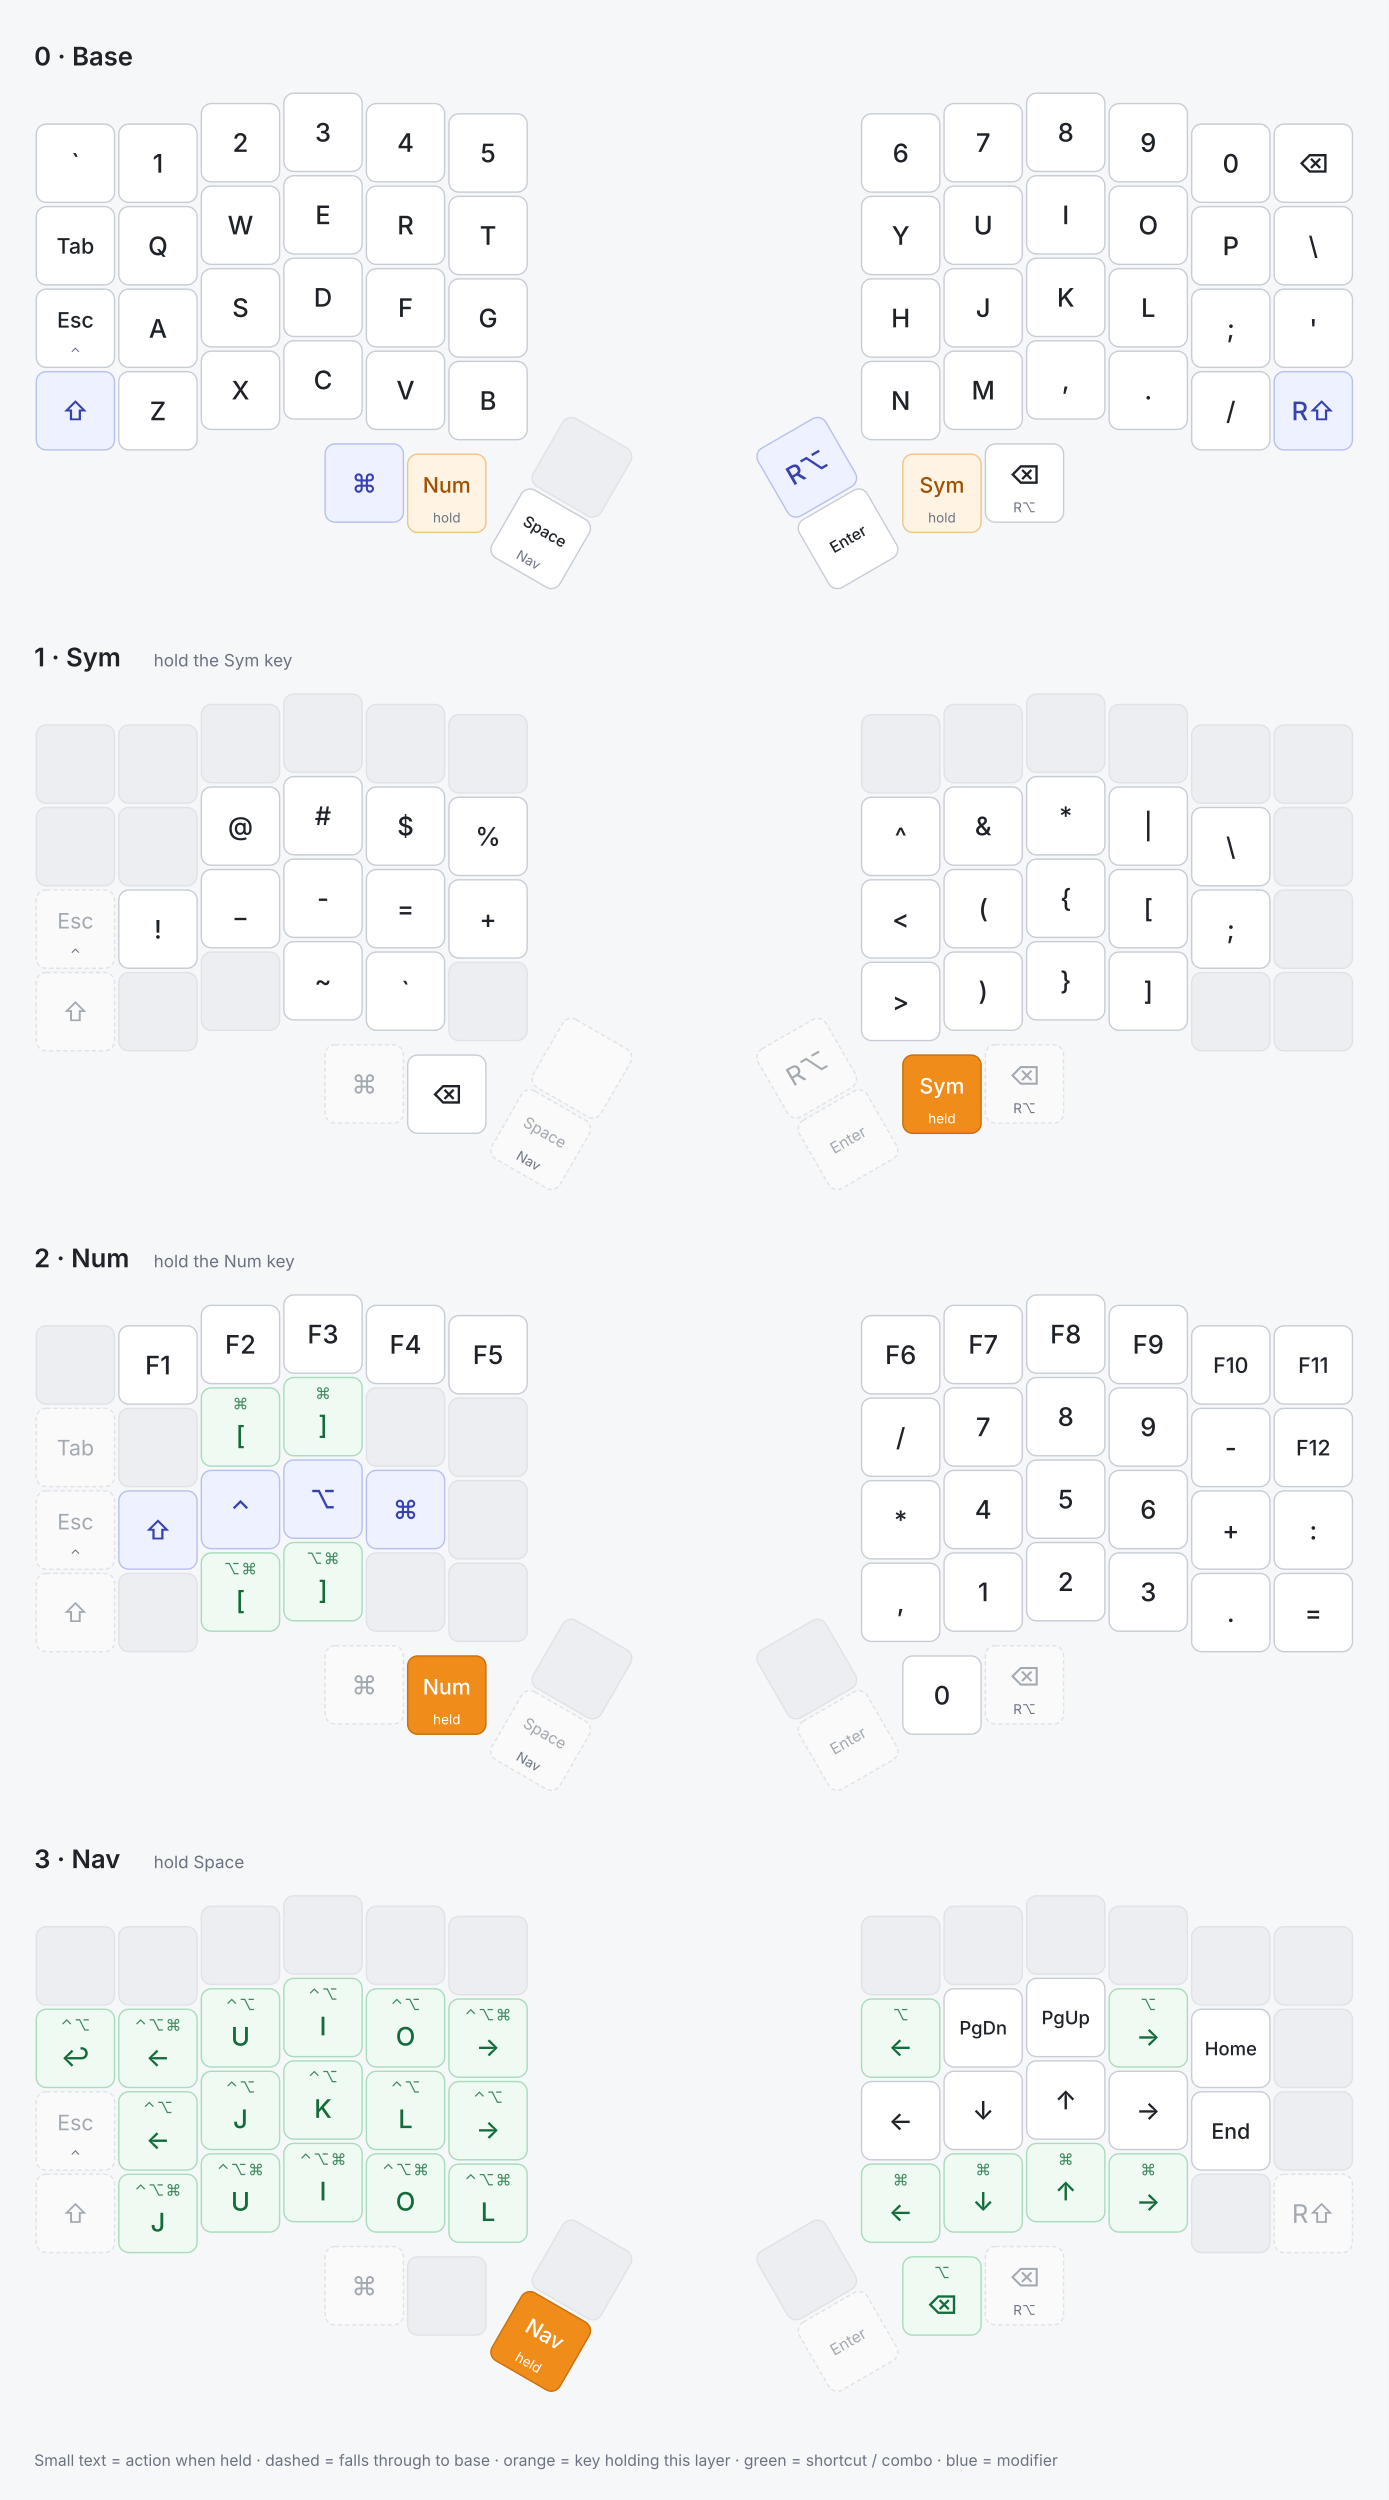
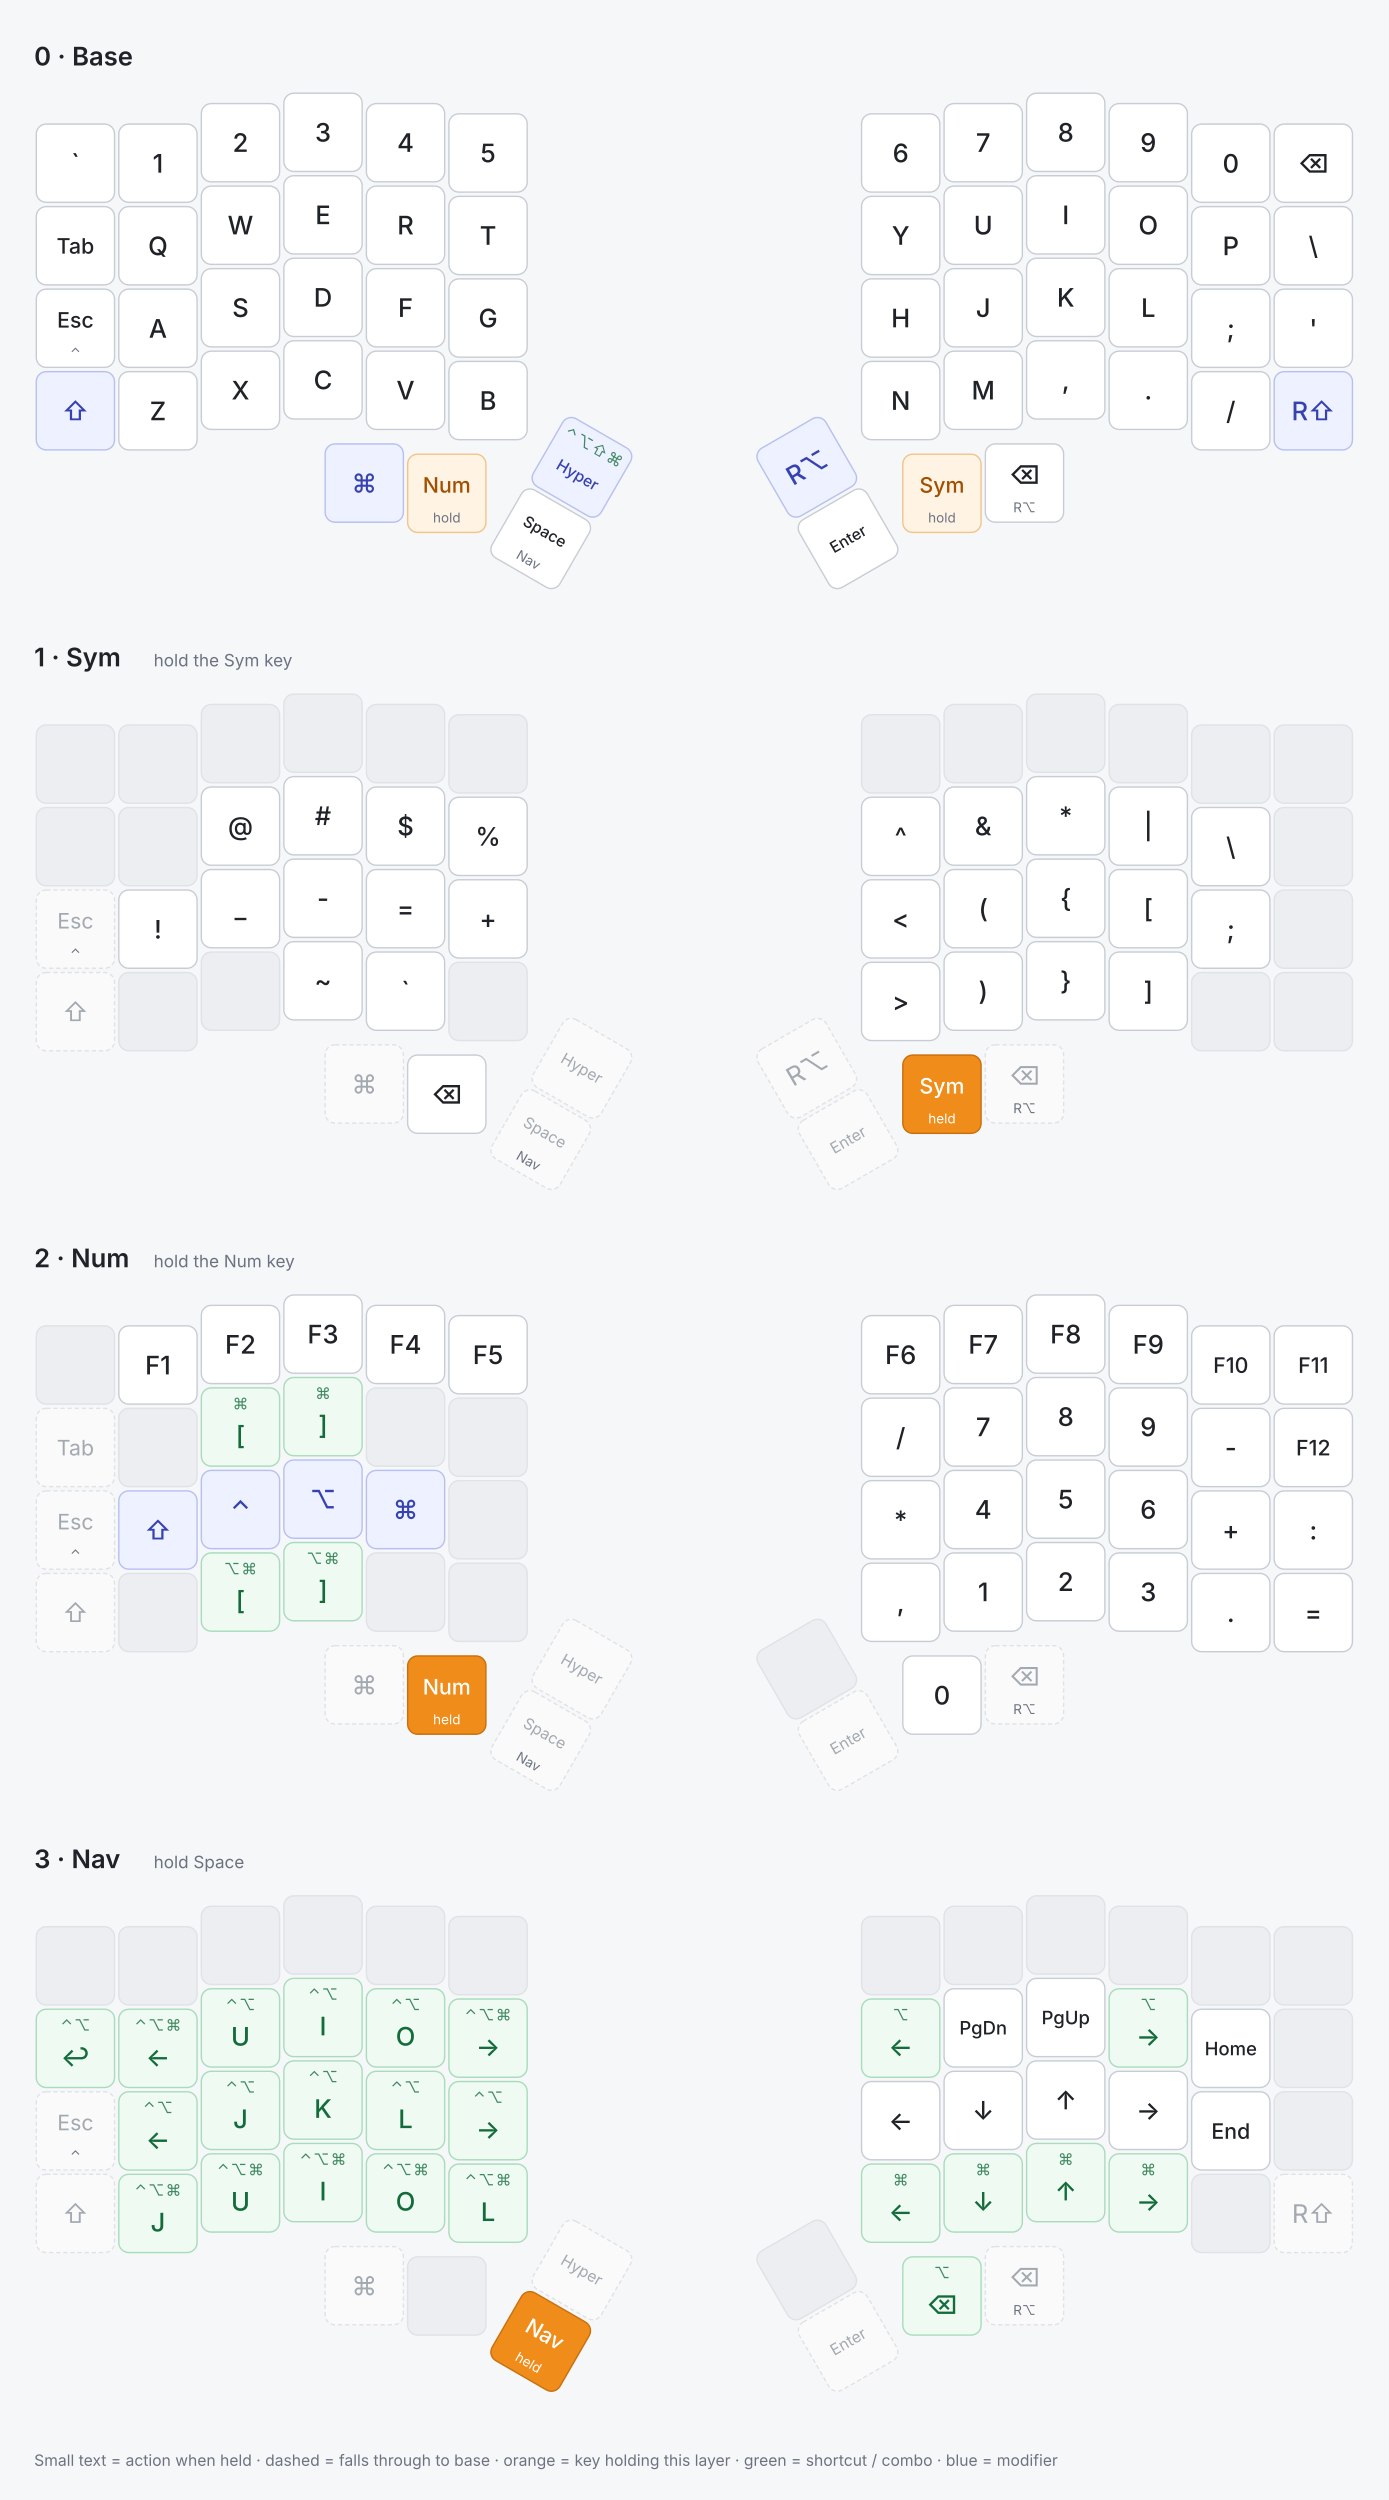
<svg xmlns="http://www.w3.org/2000/svg" width="976" height="1757" viewBox="0 0 976 1757">
  <style>
  svg { font-family: -apple-system, BlinkMacSystemFont, "SF Pro Text", "Segoe UI", sans-serif; }
  .bg { fill: #f6f7f9; }
  .title { fill: #1f2328; font-size: 18px; font-weight: 600; }
  .subtitle { fill: #6b7280; font-size: 12px; }
  .cap { fill: #ffffff; stroke: #c8cdd5; stroke-width: 1; }
  .tap { fill: #1f2328; text-anchor: middle; dominant-baseline: central; font-weight: 500; }
  .hold { fill: #6b7280; text-anchor: middle; font-size: 9.5px; }
  .mods { fill: #146c3b; text-anchor: middle; font-size: 11px; letter-spacing: 1px; opacity: 0.8; }
  .k-mod .cap { fill: #eef1ff; stroke: #b8c0f0; }
  .k-mod .tap { fill: #3742b0; }
  .k-layer .cap { fill: #fff3e3; stroke: #f1c48a; }
  .k-layer .tap { fill: #a14f00; }
  .k-combo .cap { fill: #effaf3; stroke: #a9dcbc; }
  .k-combo .tap { fill: #146c3b; }
  .k-none .cap { fill: #eceef1; stroke: #dfe2e6; }
  .k-trns .cap { fill: #fafafa; stroke: #dfe2e6; stroke-dasharray: 3 2; }
  .k-trns .tap { fill: #a3a9b1; font-weight: 400; }
  .k-held .cap { fill: #f08c1a; stroke: #c96f0c; }
  .k-held .tap, .k-held .hold { fill: #ffffff; }
  .legend { fill: #6b7280; font-size: 11px; }
  @media (prefers-color-scheme: dark) {
    .bg { fill: #16181d; }
    .title { fill: #e6e8eb; }
    .subtitle, .hold, .legend { fill: #8b929c; }
    .cap { fill: #23262d; stroke: #3a3f48; }
    .tap { fill: #e6e8eb; }
    .k-mod .cap { fill: #22284a; stroke: #3d4785; }
    .k-mod .tap { fill: #a9b3ff; }
    .k-layer .cap { fill: #3a2a14; stroke: #7a5320; }
    .k-layer .tap { fill: #ffbe73; }
    .k-combo .cap { fill: #15301f; stroke: #2e6b45; }
    .k-combo .tap, .mods { fill: #8ee0ad; }
    .k-none .cap { fill: #1c1e23; stroke: #2a2e35; }
    .k-trns .cap { fill: #1c1e23; stroke: #3a3f48; }
    .k-trns .tap { fill: #5d636c; }
    .k-held .cap { fill: #d9780f; stroke: #f08c1a; }
  }
</style>
  <rect class="bg" width="976" height="1757" />
  <text class="title" x="24" y="46.0">0 · Base</text>
  <g transform="translate(24.0 64.0)">
    <g class="k-key">
      <rect class="cap" x="1.5" y="23.2" width="55.0" height="55.0" rx="7" />
      <text class="tap" x="29.0" y="50.8" font-size="18">`</text>
    </g>
    <g class="k-key">
      <rect class="cap" x="59.5" y="23.2" width="55.0" height="55.0" rx="7" />
      <text class="tap" x="87.0" y="50.8" font-size="18">1</text>
    </g>
    <g class="k-key">
      <rect class="cap" x="117.5" y="8.8" width="55.0" height="55.0" rx="7" />
      <text class="tap" x="145.0" y="36.2" font-size="18">2</text>
    </g>
    <g class="k-key">
      <rect class="cap" x="175.5" y="1.5" width="55.0" height="55.0" rx="7" />
      <text class="tap" x="203.0" y="29.0" font-size="18">3</text>
    </g>
    <g class="k-key">
      <rect class="cap" x="233.5" y="8.8" width="55.0" height="55.0" rx="7" />
      <text class="tap" x="261.0" y="36.2" font-size="18">4</text>
    </g>
    <g class="k-key">
      <rect class="cap" x="291.5" y="16.0" width="55.0" height="55.0" rx="7" />
      <text class="tap" x="319.0" y="43.5" font-size="18">5</text>
    </g>
    <g class="k-key">
      <rect class="cap" x="1.5" y="81.2" width="55.0" height="55.0" rx="7" />
      <text class="tap" x="29.0" y="108.8" font-size="15">Tab</text>
    </g>
    <g class="k-key">
      <rect class="cap" x="59.5" y="81.2" width="55.0" height="55.0" rx="7" />
      <text class="tap" x="87.0" y="108.8" font-size="18">Q</text>
    </g>
    <g class="k-key">
      <rect class="cap" x="117.5" y="66.8" width="55.0" height="55.0" rx="7" />
      <text class="tap" x="145.0" y="94.2" font-size="18">W</text>
    </g>
    <g class="k-key">
      <rect class="cap" x="175.5" y="59.5" width="55.0" height="55.0" rx="7" />
      <text class="tap" x="203.0" y="87.0" font-size="18">E</text>
    </g>
    <g class="k-key">
      <rect class="cap" x="233.5" y="66.8" width="55.0" height="55.0" rx="7" />
      <text class="tap" x="261.0" y="94.2" font-size="18">R</text>
    </g>
    <g class="k-key">
      <rect class="cap" x="291.5" y="74.0" width="55.0" height="55.0" rx="7" />
      <text class="tap" x="319.0" y="101.5" font-size="18">T</text>
    </g>
    <g class="k-key">
      <rect class="cap" x="1.5" y="139.2" width="55.0" height="55.0" rx="7" />
      <text class="tap" x="29.0" y="160.8" font-size="15">Esc</text>
      <text class="hold" x="29.0" y="187.2">⌃</text>
    </g>
    <g class="k-key">
      <rect class="cap" x="59.5" y="139.2" width="55.0" height="55.0" rx="7" />
      <text class="tap" x="87.0" y="166.8" font-size="18">A</text>
    </g>
    <g class="k-key">
      <rect class="cap" x="117.5" y="124.8" width="55.0" height="55.0" rx="7" />
      <text class="tap" x="145.0" y="152.2" font-size="18">S</text>
    </g>
    <g class="k-key">
      <rect class="cap" x="175.5" y="117.5" width="55.0" height="55.0" rx="7" />
      <text class="tap" x="203.0" y="145.0" font-size="18">D</text>
    </g>
    <g class="k-key">
      <rect class="cap" x="233.5" y="124.8" width="55.0" height="55.0" rx="7" />
      <text class="tap" x="261.0" y="152.2" font-size="18">F</text>
    </g>
    <g class="k-key">
      <rect class="cap" x="291.5" y="132.0" width="55.0" height="55.0" rx="7" />
      <text class="tap" x="319.0" y="159.5" font-size="18">G</text>
    </g>
    <g class="k-mod">
      <rect class="cap" x="1.5" y="197.2" width="55.0" height="55.0" rx="7" />
      <text class="tap" x="29.0" y="224.8" font-size="18">⇧</text>
    </g>
    <g class="k-key">
      <rect class="cap" x="59.5" y="197.2" width="55.0" height="55.0" rx="7" />
      <text class="tap" x="87.0" y="224.8" font-size="18">Z</text>
    </g>
    <g class="k-key">
      <rect class="cap" x="117.5" y="182.8" width="55.0" height="55.0" rx="7" />
      <text class="tap" x="145.0" y="210.2" font-size="18">X</text>
    </g>
    <g class="k-key">
      <rect class="cap" x="175.5" y="175.5" width="55.0" height="55.0" rx="7" />
      <text class="tap" x="203.0" y="203.0" font-size="18">C</text>
    </g>
    <g class="k-key">
      <rect class="cap" x="233.5" y="182.8" width="55.0" height="55.0" rx="7" />
      <text class="tap" x="261.0" y="210.2" font-size="18">V</text>
    </g>
    <g class="k-key">
      <rect class="cap" x="291.5" y="190.0" width="55.0" height="55.0" rx="7" />
      <text class="tap" x="319.0" y="217.5" font-size="18">B</text>
    </g>
    <g class="k-mod">
      <rect class="cap" x="204.5" y="248.0" width="55.0" height="55.0" rx="7" />
      <text class="tap" x="232.0" y="275.5" font-size="18">⌘</text>
    </g>
    <g class="k-layer">
      <rect class="cap" x="262.5" y="255.2" width="55.0" height="55.0" rx="7" />
      <text class="tap" x="290.0" y="276.8" font-size="15">Num</text>
      <text class="hold" x="290.0" y="303.2">hold</text>
    </g>
    <g class="k-key" transform="rotate(30 464 0.0)">
      <rect class="cap" x="500.3" y="299.0" width="55.0" height="55.0" rx="7" />
      <text class="tap" x="527.8" y="320.5" font-size="11">Space</text>
      <text class="hold" x="527.8" y="347.0">Nav</text>
    </g>
-     <g class="k-none" transform="rotate(30 464 0.0)">
+     <g class="k-mod" transform="rotate(30 464 0.0)">
      <rect class="cap" x="500.3" y="241.0" width="55.0" height="55.0" rx="7" />
+       <text class="mods" x="527.8" y="256.0">⌃⌥⇧⌘</text>
+       <text class="tap" x="527.8" y="274.5" font-size="11">Hyper</text>
    </g>
    <g class="k-key">
      <rect class="cap" x="871.5" y="23.2" width="55.0" height="55.0" rx="7" />
      <text class="tap" x="899.0" y="50.8" font-size="18">⌫</text>
    </g>
    <g class="k-key">
      <rect class="cap" x="813.5" y="23.2" width="55.0" height="55.0" rx="7" />
      <text class="tap" x="841.0" y="50.8" font-size="18">0</text>
    </g>
    <g class="k-key">
      <rect class="cap" x="755.5" y="8.8" width="55.0" height="55.0" rx="7" />
      <text class="tap" x="783.0" y="36.2" font-size="18">9</text>
    </g>
    <g class="k-key">
      <rect class="cap" x="697.5" y="1.5" width="55.0" height="55.0" rx="7" />
      <text class="tap" x="725.0" y="29.0" font-size="18">8</text>
    </g>
    <g class="k-key">
      <rect class="cap" x="639.5" y="8.8" width="55.0" height="55.0" rx="7" />
      <text class="tap" x="667.0" y="36.2" font-size="18">7</text>
    </g>
    <g class="k-key">
      <rect class="cap" x="581.5" y="16.0" width="55.0" height="55.0" rx="7" />
      <text class="tap" x="609.0" y="43.5" font-size="18">6</text>
    </g>
    <g class="k-key">
      <rect class="cap" x="871.5" y="81.2" width="55.0" height="55.0" rx="7" />
      <text class="tap" x="899.0" y="108.8" font-size="18">\</text>
    </g>
    <g class="k-key">
      <rect class="cap" x="813.5" y="81.2" width="55.0" height="55.0" rx="7" />
      <text class="tap" x="841.0" y="108.8" font-size="18">P</text>
    </g>
    <g class="k-key">
      <rect class="cap" x="755.5" y="66.8" width="55.0" height="55.0" rx="7" />
      <text class="tap" x="783.0" y="94.2" font-size="18">O</text>
    </g>
    <g class="k-key">
      <rect class="cap" x="697.5" y="59.5" width="55.0" height="55.0" rx="7" />
      <text class="tap" x="725.0" y="87.0" font-size="18">I</text>
    </g>
    <g class="k-key">
      <rect class="cap" x="639.5" y="66.8" width="55.0" height="55.0" rx="7" />
      <text class="tap" x="667.0" y="94.2" font-size="18">U</text>
    </g>
    <g class="k-key">
      <rect class="cap" x="581.5" y="74.0" width="55.0" height="55.0" rx="7" />
      <text class="tap" x="609.0" y="101.5" font-size="18">Y</text>
    </g>
    <g class="k-key">
      <rect class="cap" x="871.5" y="139.2" width="55.0" height="55.0" rx="7" />
      <text class="tap" x="899.0" y="166.8" font-size="18">'</text>
    </g>
    <g class="k-key">
      <rect class="cap" x="813.5" y="139.2" width="55.0" height="55.0" rx="7" />
      <text class="tap" x="841.0" y="166.8" font-size="18">;</text>
    </g>
    <g class="k-key">
      <rect class="cap" x="755.5" y="124.8" width="55.0" height="55.0" rx="7" />
      <text class="tap" x="783.0" y="152.2" font-size="18">L</text>
    </g>
    <g class="k-key">
      <rect class="cap" x="697.5" y="117.5" width="55.0" height="55.0" rx="7" />
      <text class="tap" x="725.0" y="145.0" font-size="18">K</text>
    </g>
    <g class="k-key">
      <rect class="cap" x="639.5" y="124.8" width="55.0" height="55.0" rx="7" />
      <text class="tap" x="667.0" y="152.2" font-size="18">J</text>
    </g>
    <g class="k-key">
      <rect class="cap" x="581.5" y="132.0" width="55.0" height="55.0" rx="7" />
      <text class="tap" x="609.0" y="159.5" font-size="18">H</text>
    </g>
    <g class="k-mod">
      <rect class="cap" x="871.5" y="197.2" width="55.0" height="55.0" rx="7" />
      <text class="tap" x="899.0" y="224.8" font-size="18">R⇧</text>
    </g>
    <g class="k-key">
      <rect class="cap" x="813.5" y="197.2" width="55.0" height="55.0" rx="7" />
      <text class="tap" x="841.0" y="224.8" font-size="18">/</text>
    </g>
    <g class="k-key">
      <rect class="cap" x="755.5" y="182.8" width="55.0" height="55.0" rx="7" />
      <text class="tap" x="783.0" y="210.2" font-size="18">.</text>
    </g>
    <g class="k-key">
      <rect class="cap" x="697.5" y="175.5" width="55.0" height="55.0" rx="7" />
      <text class="tap" x="725.0" y="203.0" font-size="18">,</text>
    </g>
    <g class="k-key">
      <rect class="cap" x="639.5" y="182.8" width="55.0" height="55.0" rx="7" />
      <text class="tap" x="667.0" y="210.2" font-size="18">M</text>
    </g>
    <g class="k-key">
      <rect class="cap" x="581.5" y="190.0" width="55.0" height="55.0" rx="7" />
      <text class="tap" x="609.0" y="217.5" font-size="18">N</text>
    </g>
    <g class="k-key">
      <rect class="cap" x="668.5" y="248.0" width="55.0" height="55.0" rx="7" />
      <text class="tap" x="696.0" y="269.5" font-size="18">⌫</text>
      <text class="hold" x="696.0" y="296.0">R⌥</text>
    </g>
    <g class="k-layer">
      <rect class="cap" x="610.5" y="255.2" width="55.0" height="55.0" rx="7" />
      <text class="tap" x="638.0" y="276.8" font-size="15">Sym</text>
      <text class="hold" x="638.0" y="303.2">hold</text>
    </g>
    <g class="k-key" transform="rotate(-30 464 0.0)">
      <rect class="cap" x="372.7" y="299.0" width="55.0" height="55.0" rx="7" />
      <text class="tap" x="400.2" y="326.5" font-size="11">Enter</text>
    </g>
    <g class="k-mod" transform="rotate(-30 464 0.0)">
      <rect class="cap" x="372.7" y="241.0" width="55.0" height="55.0" rx="7" />
      <text class="tap" x="400.2" y="268.5" font-size="18">R⌥</text>
    </g>
  </g>
  <text class="title" x="24" y="468.307">1 · Sym</text>
  <text class="subtitle" x="108" y="468.307">hold the Sym key</text>
  <g transform="translate(24.0 486.3)">
    <g class="k-none">
      <rect class="cap" x="1.5" y="23.2" width="55.0" height="55.0" rx="7" />
    </g>
    <g class="k-none">
      <rect class="cap" x="59.5" y="23.2" width="55.0" height="55.0" rx="7" />
    </g>
    <g class="k-none">
      <rect class="cap" x="117.5" y="8.8" width="55.0" height="55.0" rx="7" />
    </g>
    <g class="k-none">
      <rect class="cap" x="175.5" y="1.5" width="55.0" height="55.0" rx="7" />
    </g>
    <g class="k-none">
      <rect class="cap" x="233.5" y="8.8" width="55.0" height="55.0" rx="7" />
    </g>
    <g class="k-none">
      <rect class="cap" x="291.5" y="16.0" width="55.0" height="55.0" rx="7" />
    </g>
    <g class="k-none">
      <rect class="cap" x="1.5" y="81.2" width="55.0" height="55.0" rx="7" />
    </g>
    <g class="k-none">
      <rect class="cap" x="59.5" y="81.2" width="55.0" height="55.0" rx="7" />
    </g>
    <g class="k-key">
      <rect class="cap" x="117.5" y="66.8" width="55.0" height="55.0" rx="7" />
      <text class="tap" x="145.0" y="94.2" font-size="18">@</text>
    </g>
    <g class="k-key">
      <rect class="cap" x="175.5" y="59.5" width="55.0" height="55.0" rx="7" />
      <text class="tap" x="203.0" y="87.0" font-size="18">#</text>
    </g>
    <g class="k-key">
      <rect class="cap" x="233.5" y="66.8" width="55.0" height="55.0" rx="7" />
      <text class="tap" x="261.0" y="94.2" font-size="18">$</text>
    </g>
    <g class="k-key">
      <rect class="cap" x="291.5" y="74.0" width="55.0" height="55.0" rx="7" />
      <text class="tap" x="319.0" y="101.5" font-size="18">%</text>
    </g>
    <g class="k-trns">
      <rect class="cap" x="1.5" y="139.2" width="55.0" height="55.0" rx="7" />
      <text class="tap" x="29.0" y="160.8" font-size="15">Esc</text>
      <text class="hold" x="29.0" y="187.2">⌃</text>
    </g>
    <g class="k-key">
      <rect class="cap" x="59.5" y="139.2" width="55.0" height="55.0" rx="7" />
      <text class="tap" x="87.0" y="166.8" font-size="18">!</text>
    </g>
    <g class="k-key">
      <rect class="cap" x="117.5" y="124.8" width="55.0" height="55.0" rx="7" />
      <text class="tap" x="145.0" y="152.2" font-size="18">_</text>
    </g>
    <g class="k-key">
      <rect class="cap" x="175.5" y="117.5" width="55.0" height="55.0" rx="7" />
      <text class="tap" x="203.0" y="145.0" font-size="18">-</text>
    </g>
    <g class="k-key">
      <rect class="cap" x="233.5" y="124.8" width="55.0" height="55.0" rx="7" />
      <text class="tap" x="261.0" y="152.2" font-size="18">=</text>
    </g>
    <g class="k-key">
      <rect class="cap" x="291.5" y="132.0" width="55.0" height="55.0" rx="7" />
      <text class="tap" x="319.0" y="159.5" font-size="18">+</text>
    </g>
    <g class="k-trns">
      <rect class="cap" x="1.5" y="197.2" width="55.0" height="55.0" rx="7" />
      <text class="tap" x="29.0" y="224.8" font-size="18">⇧</text>
    </g>
    <g class="k-none">
      <rect class="cap" x="59.5" y="197.2" width="55.0" height="55.0" rx="7" />
    </g>
    <g class="k-none">
      <rect class="cap" x="117.5" y="182.8" width="55.0" height="55.0" rx="7" />
    </g>
    <g class="k-key">
      <rect class="cap" x="175.5" y="175.5" width="55.0" height="55.0" rx="7" />
      <text class="tap" x="203.0" y="203.0" font-size="18">~</text>
    </g>
    <g class="k-key">
      <rect class="cap" x="233.5" y="182.8" width="55.0" height="55.0" rx="7" />
      <text class="tap" x="261.0" y="210.2" font-size="18">`</text>
    </g>
    <g class="k-none">
      <rect class="cap" x="291.5" y="190.0" width="55.0" height="55.0" rx="7" />
    </g>
    <g class="k-trns">
      <rect class="cap" x="204.5" y="248.0" width="55.0" height="55.0" rx="7" />
      <text class="tap" x="232.0" y="275.5" font-size="18">⌘</text>
    </g>
    <g class="k-key">
      <rect class="cap" x="262.5" y="255.2" width="55.0" height="55.0" rx="7" />
      <text class="tap" x="290.0" y="282.8" font-size="18">⌫</text>
    </g>
    <g class="k-trns" transform="rotate(30 464 0.0)">
      <rect class="cap" x="500.3" y="299.0" width="55.0" height="55.0" rx="7" />
      <text class="tap" x="527.8" y="320.5" font-size="11">Space</text>
      <text class="hold" x="527.8" y="347.0">Nav</text>
    </g>
    <g class="k-trns" transform="rotate(30 464 0.0)">
      <rect class="cap" x="500.3" y="241.0" width="55.0" height="55.0" rx="7" />
+       <text class="tap" x="527.8" y="268.5" font-size="11">Hyper</text>
    </g>
    <g class="k-none">
      <rect class="cap" x="871.5" y="23.2" width="55.0" height="55.0" rx="7" />
    </g>
    <g class="k-none">
      <rect class="cap" x="813.5" y="23.2" width="55.0" height="55.0" rx="7" />
    </g>
    <g class="k-none">
      <rect class="cap" x="755.5" y="8.8" width="55.0" height="55.0" rx="7" />
    </g>
    <g class="k-none">
      <rect class="cap" x="697.5" y="1.5" width="55.0" height="55.0" rx="7" />
    </g>
    <g class="k-none">
      <rect class="cap" x="639.5" y="8.8" width="55.0" height="55.0" rx="7" />
    </g>
    <g class="k-none">
      <rect class="cap" x="581.5" y="16.0" width="55.0" height="55.0" rx="7" />
    </g>
    <g class="k-none">
      <rect class="cap" x="871.5" y="81.2" width="55.0" height="55.0" rx="7" />
    </g>
    <g class="k-key">
      <rect class="cap" x="813.5" y="81.2" width="55.0" height="55.0" rx="7" />
      <text class="tap" x="841.0" y="108.8" font-size="18">\</text>
    </g>
    <g class="k-key">
      <rect class="cap" x="755.5" y="66.8" width="55.0" height="55.0" rx="7" />
      <text class="tap" x="783.0" y="94.2" font-size="18">|</text>
    </g>
    <g class="k-key">
      <rect class="cap" x="697.5" y="59.5" width="55.0" height="55.0" rx="7" />
      <text class="tap" x="725.0" y="87.0" font-size="18">*</text>
    </g>
    <g class="k-key">
      <rect class="cap" x="639.5" y="66.8" width="55.0" height="55.0" rx="7" />
      <text class="tap" x="667.0" y="94.2" font-size="18">&amp;</text>
    </g>
    <g class="k-key">
      <rect class="cap" x="581.5" y="74.0" width="55.0" height="55.0" rx="7" />
      <text class="tap" x="609.0" y="101.5" font-size="18">^</text>
    </g>
    <g class="k-none">
      <rect class="cap" x="871.5" y="139.2" width="55.0" height="55.0" rx="7" />
    </g>
    <g class="k-key">
      <rect class="cap" x="813.5" y="139.2" width="55.0" height="55.0" rx="7" />
      <text class="tap" x="841.0" y="166.8" font-size="18">;</text>
    </g>
    <g class="k-key">
      <rect class="cap" x="755.5" y="124.8" width="55.0" height="55.0" rx="7" />
      <text class="tap" x="783.0" y="152.2" font-size="18">[</text>
    </g>
    <g class="k-key">
      <rect class="cap" x="697.5" y="117.5" width="55.0" height="55.0" rx="7" />
      <text class="tap" x="725.0" y="145.0" font-size="18">{</text>
    </g>
    <g class="k-key">
      <rect class="cap" x="639.5" y="124.8" width="55.0" height="55.0" rx="7" />
      <text class="tap" x="667.0" y="152.2" font-size="18">(</text>
    </g>
    <g class="k-key">
      <rect class="cap" x="581.5" y="132.0" width="55.0" height="55.0" rx="7" />
      <text class="tap" x="609.0" y="159.5" font-size="18">&lt;</text>
    </g>
    <g class="k-none">
      <rect class="cap" x="871.5" y="197.2" width="55.0" height="55.0" rx="7" />
    </g>
    <g class="k-none">
      <rect class="cap" x="813.5" y="197.2" width="55.0" height="55.0" rx="7" />
    </g>
    <g class="k-key">
      <rect class="cap" x="755.5" y="182.8" width="55.0" height="55.0" rx="7" />
      <text class="tap" x="783.0" y="210.2" font-size="18">]</text>
    </g>
    <g class="k-key">
      <rect class="cap" x="697.5" y="175.5" width="55.0" height="55.0" rx="7" />
      <text class="tap" x="725.0" y="203.0" font-size="18">}</text>
    </g>
    <g class="k-key">
      <rect class="cap" x="639.5" y="182.8" width="55.0" height="55.0" rx="7" />
      <text class="tap" x="667.0" y="210.2" font-size="18">)</text>
    </g>
    <g class="k-key">
      <rect class="cap" x="581.5" y="190.0" width="55.0" height="55.0" rx="7" />
      <text class="tap" x="609.0" y="217.5" font-size="18">&gt;</text>
    </g>
    <g class="k-trns">
      <rect class="cap" x="668.5" y="248.0" width="55.0" height="55.0" rx="7" />
      <text class="tap" x="696.0" y="269.5" font-size="18">⌫</text>
      <text class="hold" x="696.0" y="296.0">R⌥</text>
    </g>
    <g class="k-layer k-held">
      <rect class="cap" x="610.5" y="255.2" width="55.0" height="55.0" rx="7" />
      <text class="tap" x="638.0" y="276.8" font-size="15">Sym</text>
      <text class="hold" x="638.0" y="303.2">held</text>
    </g>
    <g class="k-trns" transform="rotate(-30 464 0.0)">
      <rect class="cap" x="372.7" y="299.0" width="55.0" height="55.0" rx="7" />
      <text class="tap" x="400.2" y="326.5" font-size="11">Enter</text>
    </g>
    <g class="k-trns" transform="rotate(-30 464 0.0)">
      <rect class="cap" x="372.7" y="241.0" width="55.0" height="55.0" rx="7" />
      <text class="tap" x="400.2" y="268.5" font-size="18">R⌥</text>
    </g>
  </g>
  <text class="title" x="24" y="890.613">2 · Num</text>
  <text class="subtitle" x="108" y="890.613">hold the Num key</text>
  <g transform="translate(24.0 908.6)">
    <g class="k-none">
      <rect class="cap" x="1.5" y="23.2" width="55.0" height="55.0" rx="7" />
    </g>
    <g class="k-key">
      <rect class="cap" x="59.5" y="23.2" width="55.0" height="55.0" rx="7" />
      <text class="tap" x="87.0" y="50.8" font-size="18">F1</text>
    </g>
    <g class="k-key">
      <rect class="cap" x="117.5" y="8.8" width="55.0" height="55.0" rx="7" />
      <text class="tap" x="145.0" y="36.2" font-size="18">F2</text>
    </g>
    <g class="k-key">
      <rect class="cap" x="175.5" y="1.5" width="55.0" height="55.0" rx="7" />
      <text class="tap" x="203.0" y="29.0" font-size="18">F3</text>
    </g>
    <g class="k-key">
      <rect class="cap" x="233.5" y="8.8" width="55.0" height="55.0" rx="7" />
      <text class="tap" x="261.0" y="36.2" font-size="18">F4</text>
    </g>
    <g class="k-key">
      <rect class="cap" x="291.5" y="16.0" width="55.0" height="55.0" rx="7" />
      <text class="tap" x="319.0" y="43.5" font-size="18">F5</text>
    </g>
    <g class="k-trns">
      <rect class="cap" x="1.5" y="81.2" width="55.0" height="55.0" rx="7" />
      <text class="tap" x="29.0" y="108.8" font-size="15">Tab</text>
    </g>
    <g class="k-none">
      <rect class="cap" x="59.5" y="81.2" width="55.0" height="55.0" rx="7" />
    </g>
    <g class="k-combo">
      <rect class="cap" x="117.5" y="66.8" width="55.0" height="55.0" rx="7" />
      <text class="mods" x="145.0" y="81.8">⌘</text>
      <text class="tap" x="145.0" y="100.2" font-size="18">[</text>
    </g>
    <g class="k-combo">
      <rect class="cap" x="175.5" y="59.5" width="55.0" height="55.0" rx="7" />
      <text class="mods" x="203.0" y="74.5">⌘</text>
      <text class="tap" x="203.0" y="93.0" font-size="18">]</text>
    </g>
    <g class="k-none">
      <rect class="cap" x="233.5" y="66.8" width="55.0" height="55.0" rx="7" />
    </g>
    <g class="k-none">
      <rect class="cap" x="291.5" y="74.0" width="55.0" height="55.0" rx="7" />
    </g>
    <g class="k-trns">
      <rect class="cap" x="1.5" y="139.2" width="55.0" height="55.0" rx="7" />
      <text class="tap" x="29.0" y="160.8" font-size="15">Esc</text>
      <text class="hold" x="29.0" y="187.2">⌃</text>
    </g>
    <g class="k-mod">
      <rect class="cap" x="59.5" y="139.2" width="55.0" height="55.0" rx="7" />
      <text class="tap" x="87.0" y="166.8" font-size="18">⇧</text>
    </g>
    <g class="k-mod">
      <rect class="cap" x="117.5" y="124.8" width="55.0" height="55.0" rx="7" />
      <text class="tap" x="145.0" y="152.2" font-size="18">⌃</text>
    </g>
    <g class="k-mod">
      <rect class="cap" x="175.5" y="117.5" width="55.0" height="55.0" rx="7" />
      <text class="tap" x="203.0" y="145.0" font-size="18">⌥</text>
    </g>
    <g class="k-mod">
      <rect class="cap" x="233.5" y="124.8" width="55.0" height="55.0" rx="7" />
      <text class="tap" x="261.0" y="152.2" font-size="18">⌘</text>
    </g>
    <g class="k-none">
      <rect class="cap" x="291.5" y="132.0" width="55.0" height="55.0" rx="7" />
    </g>
    <g class="k-trns">
      <rect class="cap" x="1.5" y="197.2" width="55.0" height="55.0" rx="7" />
      <text class="tap" x="29.0" y="224.8" font-size="18">⇧</text>
    </g>
    <g class="k-none">
      <rect class="cap" x="59.5" y="197.2" width="55.0" height="55.0" rx="7" />
    </g>
    <g class="k-combo">
      <rect class="cap" x="117.5" y="182.8" width="55.0" height="55.0" rx="7" />
      <text class="mods" x="145.0" y="197.8">⌥⌘</text>
      <text class="tap" x="145.0" y="216.2" font-size="18">[</text>
    </g>
    <g class="k-combo">
      <rect class="cap" x="175.5" y="175.5" width="55.0" height="55.0" rx="7" />
      <text class="mods" x="203.0" y="190.5">⌥⌘</text>
      <text class="tap" x="203.0" y="209.0" font-size="18">]</text>
    </g>
    <g class="k-none">
      <rect class="cap" x="233.5" y="182.8" width="55.0" height="55.0" rx="7" />
    </g>
    <g class="k-none">
      <rect class="cap" x="291.5" y="190.0" width="55.0" height="55.0" rx="7" />
    </g>
    <g class="k-trns">
      <rect class="cap" x="204.5" y="248.0" width="55.0" height="55.0" rx="7" />
      <text class="tap" x="232.0" y="275.5" font-size="18">⌘</text>
    </g>
    <g class="k-layer k-held">
      <rect class="cap" x="262.5" y="255.2" width="55.0" height="55.0" rx="7" />
      <text class="tap" x="290.0" y="276.8" font-size="15">Num</text>
      <text class="hold" x="290.0" y="303.2">held</text>
    </g>
    <g class="k-trns" transform="rotate(30 464 0.0)">
      <rect class="cap" x="500.3" y="299.0" width="55.0" height="55.0" rx="7" />
      <text class="tap" x="527.8" y="320.5" font-size="11">Space</text>
      <text class="hold" x="527.8" y="347.0">Nav</text>
    </g>
-     <g class="k-none" transform="rotate(30 464 0.0)">
+     <g class="k-trns" transform="rotate(30 464 0.0)">
      <rect class="cap" x="500.3" y="241.0" width="55.0" height="55.0" rx="7" />
+       <text class="tap" x="527.8" y="268.5" font-size="11">Hyper</text>
    </g>
    <g class="k-key">
      <rect class="cap" x="871.5" y="23.2" width="55.0" height="55.0" rx="7" />
      <text class="tap" x="899.0" y="50.8" font-size="15">F11</text>
    </g>
    <g class="k-key">
      <rect class="cap" x="813.5" y="23.2" width="55.0" height="55.0" rx="7" />
      <text class="tap" x="841.0" y="50.8" font-size="15">F10</text>
    </g>
    <g class="k-key">
      <rect class="cap" x="755.5" y="8.8" width="55.0" height="55.0" rx="7" />
      <text class="tap" x="783.0" y="36.2" font-size="18">F9</text>
    </g>
    <g class="k-key">
      <rect class="cap" x="697.5" y="1.5" width="55.0" height="55.0" rx="7" />
      <text class="tap" x="725.0" y="29.0" font-size="18">F8</text>
    </g>
    <g class="k-key">
      <rect class="cap" x="639.5" y="8.8" width="55.0" height="55.0" rx="7" />
      <text class="tap" x="667.0" y="36.2" font-size="18">F7</text>
    </g>
    <g class="k-key">
      <rect class="cap" x="581.5" y="16.0" width="55.0" height="55.0" rx="7" />
      <text class="tap" x="609.0" y="43.5" font-size="18">F6</text>
    </g>
    <g class="k-key">
      <rect class="cap" x="871.5" y="81.2" width="55.0" height="55.0" rx="7" />
      <text class="tap" x="899.0" y="108.8" font-size="15">F12</text>
    </g>
    <g class="k-key">
      <rect class="cap" x="813.5" y="81.2" width="55.0" height="55.0" rx="7" />
      <text class="tap" x="841.0" y="108.8" font-size="18">-</text>
    </g>
    <g class="k-key">
      <rect class="cap" x="755.5" y="66.8" width="55.0" height="55.0" rx="7" />
      <text class="tap" x="783.0" y="94.2" font-size="18">9</text>
    </g>
    <g class="k-key">
      <rect class="cap" x="697.5" y="59.5" width="55.0" height="55.0" rx="7" />
      <text class="tap" x="725.0" y="87.0" font-size="18">8</text>
    </g>
    <g class="k-key">
      <rect class="cap" x="639.5" y="66.8" width="55.0" height="55.0" rx="7" />
      <text class="tap" x="667.0" y="94.2" font-size="18">7</text>
    </g>
    <g class="k-key">
      <rect class="cap" x="581.5" y="74.0" width="55.0" height="55.0" rx="7" />
      <text class="tap" x="609.0" y="101.5" font-size="18">/</text>
    </g>
    <g class="k-key">
      <rect class="cap" x="871.5" y="139.2" width="55.0" height="55.0" rx="7" />
      <text class="tap" x="899.0" y="166.8" font-size="18">:</text>
    </g>
    <g class="k-key">
      <rect class="cap" x="813.5" y="139.2" width="55.0" height="55.0" rx="7" />
      <text class="tap" x="841.0" y="166.8" font-size="18">+</text>
    </g>
    <g class="k-key">
      <rect class="cap" x="755.5" y="124.8" width="55.0" height="55.0" rx="7" />
      <text class="tap" x="783.0" y="152.2" font-size="18">6</text>
    </g>
    <g class="k-key">
      <rect class="cap" x="697.5" y="117.5" width="55.0" height="55.0" rx="7" />
      <text class="tap" x="725.0" y="145.0" font-size="18">5</text>
    </g>
    <g class="k-key">
      <rect class="cap" x="639.5" y="124.8" width="55.0" height="55.0" rx="7" />
      <text class="tap" x="667.0" y="152.2" font-size="18">4</text>
    </g>
    <g class="k-key">
      <rect class="cap" x="581.5" y="132.0" width="55.0" height="55.0" rx="7" />
      <text class="tap" x="609.0" y="159.5" font-size="18">*</text>
    </g>
    <g class="k-key">
      <rect class="cap" x="871.5" y="197.2" width="55.0" height="55.0" rx="7" />
      <text class="tap" x="899.0" y="224.8" font-size="18">=</text>
    </g>
    <g class="k-key">
      <rect class="cap" x="813.5" y="197.2" width="55.0" height="55.0" rx="7" />
      <text class="tap" x="841.0" y="224.8" font-size="18">.</text>
    </g>
    <g class="k-key">
      <rect class="cap" x="755.5" y="182.8" width="55.0" height="55.0" rx="7" />
      <text class="tap" x="783.0" y="210.2" font-size="18">3</text>
    </g>
    <g class="k-key">
      <rect class="cap" x="697.5" y="175.5" width="55.0" height="55.0" rx="7" />
      <text class="tap" x="725.0" y="203.0" font-size="18">2</text>
    </g>
    <g class="k-key">
      <rect class="cap" x="639.5" y="182.8" width="55.0" height="55.0" rx="7" />
      <text class="tap" x="667.0" y="210.2" font-size="18">1</text>
    </g>
    <g class="k-key">
      <rect class="cap" x="581.5" y="190.0" width="55.0" height="55.0" rx="7" />
      <text class="tap" x="609.0" y="217.5" font-size="18">,</text>
    </g>
    <g class="k-trns">
      <rect class="cap" x="668.5" y="248.0" width="55.0" height="55.0" rx="7" />
      <text class="tap" x="696.0" y="269.5" font-size="18">⌫</text>
      <text class="hold" x="696.0" y="296.0">R⌥</text>
    </g>
    <g class="k-key">
      <rect class="cap" x="610.5" y="255.2" width="55.0" height="55.0" rx="7" />
      <text class="tap" x="638.0" y="282.8" font-size="18">0</text>
    </g>
    <g class="k-trns" transform="rotate(-30 464 0.0)">
      <rect class="cap" x="372.7" y="299.0" width="55.0" height="55.0" rx="7" />
      <text class="tap" x="400.2" y="326.5" font-size="11">Enter</text>
    </g>
    <g class="k-none" transform="rotate(-30 464 0.0)">
      <rect class="cap" x="372.7" y="241.0" width="55.0" height="55.0" rx="7" />
    </g>
  </g>
  <text class="title" x="24" y="1312.92">3 · Nav</text>
  <text class="subtitle" x="108" y="1312.92">hold Space</text>
  <g transform="translate(24.0 1330.9)">
    <g class="k-none">
      <rect class="cap" x="1.5" y="23.2" width="55.0" height="55.0" rx="7" />
    </g>
    <g class="k-none">
      <rect class="cap" x="59.5" y="23.2" width="55.0" height="55.0" rx="7" />
    </g>
    <g class="k-none">
      <rect class="cap" x="117.5" y="8.8" width="55.0" height="55.0" rx="7" />
    </g>
    <g class="k-none">
      <rect class="cap" x="175.5" y="1.5" width="55.0" height="55.0" rx="7" />
    </g>
    <g class="k-none">
      <rect class="cap" x="233.5" y="8.8" width="55.0" height="55.0" rx="7" />
    </g>
    <g class="k-none">
      <rect class="cap" x="291.5" y="16.0" width="55.0" height="55.0" rx="7" />
    </g>
    <g class="k-combo">
      <rect class="cap" x="1.5" y="81.2" width="55.0" height="55.0" rx="7" />
      <text class="mods" x="29.0" y="96.2">⌃⌥</text>
      <text class="tap" x="29.0" y="114.8" font-size="18">↩</text>
    </g>
    <g class="k-combo">
      <rect class="cap" x="59.5" y="81.2" width="55.0" height="55.0" rx="7" />
      <text class="mods" x="87.0" y="96.2">⌃⌥⌘</text>
      <text class="tap" x="87.0" y="114.8" font-size="18">←</text>
    </g>
    <g class="k-combo">
      <rect class="cap" x="117.5" y="66.8" width="55.0" height="55.0" rx="7" />
      <text class="mods" x="145.0" y="81.8">⌃⌥</text>
      <text class="tap" x="145.0" y="100.2" font-size="18">U</text>
    </g>
    <g class="k-combo">
      <rect class="cap" x="175.5" y="59.5" width="55.0" height="55.0" rx="7" />
      <text class="mods" x="203.0" y="74.5">⌃⌥</text>
      <text class="tap" x="203.0" y="93.0" font-size="18">I</text>
    </g>
    <g class="k-combo">
      <rect class="cap" x="233.5" y="66.8" width="55.0" height="55.0" rx="7" />
      <text class="mods" x="261.0" y="81.8">⌃⌥</text>
      <text class="tap" x="261.0" y="100.2" font-size="18">O</text>
    </g>
    <g class="k-combo">
      <rect class="cap" x="291.5" y="74.0" width="55.0" height="55.0" rx="7" />
      <text class="mods" x="319.0" y="89.0">⌃⌥⌘</text>
      <text class="tap" x="319.0" y="107.5" font-size="18">→</text>
    </g>
    <g class="k-trns">
      <rect class="cap" x="1.5" y="139.2" width="55.0" height="55.0" rx="7" />
      <text class="tap" x="29.0" y="160.8" font-size="15">Esc</text>
      <text class="hold" x="29.0" y="187.2">⌃</text>
    </g>
    <g class="k-combo">
      <rect class="cap" x="59.5" y="139.2" width="55.0" height="55.0" rx="7" />
      <text class="mods" x="87.0" y="154.2">⌃⌥</text>
      <text class="tap" x="87.0" y="172.8" font-size="18">←</text>
    </g>
    <g class="k-combo">
      <rect class="cap" x="117.5" y="124.8" width="55.0" height="55.0" rx="7" />
      <text class="mods" x="145.0" y="139.8">⌃⌥</text>
      <text class="tap" x="145.0" y="158.2" font-size="18">J</text>
    </g>
    <g class="k-combo">
      <rect class="cap" x="175.5" y="117.5" width="55.0" height="55.0" rx="7" />
      <text class="mods" x="203.0" y="132.5">⌃⌥</text>
      <text class="tap" x="203.0" y="151.0" font-size="18">K</text>
    </g>
    <g class="k-combo">
      <rect class="cap" x="233.5" y="124.8" width="55.0" height="55.0" rx="7" />
      <text class="mods" x="261.0" y="139.8">⌃⌥</text>
      <text class="tap" x="261.0" y="158.2" font-size="18">L</text>
    </g>
    <g class="k-combo">
      <rect class="cap" x="291.5" y="132.0" width="55.0" height="55.0" rx="7" />
      <text class="mods" x="319.0" y="147.0">⌃⌥</text>
      <text class="tap" x="319.0" y="165.5" font-size="18">→</text>
    </g>
    <g class="k-trns">
      <rect class="cap" x="1.5" y="197.2" width="55.0" height="55.0" rx="7" />
      <text class="tap" x="29.0" y="224.8" font-size="18">⇧</text>
    </g>
    <g class="k-combo">
      <rect class="cap" x="59.5" y="197.2" width="55.0" height="55.0" rx="7" />
      <text class="mods" x="87.0" y="212.2">⌃⌥⌘</text>
      <text class="tap" x="87.0" y="230.8" font-size="18">J</text>
    </g>
    <g class="k-combo">
      <rect class="cap" x="117.5" y="182.8" width="55.0" height="55.0" rx="7" />
      <text class="mods" x="145.0" y="197.8">⌃⌥⌘</text>
      <text class="tap" x="145.0" y="216.2" font-size="18">U</text>
    </g>
    <g class="k-combo">
      <rect class="cap" x="175.5" y="175.5" width="55.0" height="55.0" rx="7" />
      <text class="mods" x="203.0" y="190.5">⌃⌥⌘</text>
      <text class="tap" x="203.0" y="209.0" font-size="18">I</text>
    </g>
    <g class="k-combo">
      <rect class="cap" x="233.5" y="182.8" width="55.0" height="55.0" rx="7" />
      <text class="mods" x="261.0" y="197.8">⌃⌥⌘</text>
      <text class="tap" x="261.0" y="216.2" font-size="18">O</text>
    </g>
    <g class="k-combo">
      <rect class="cap" x="291.5" y="190.0" width="55.0" height="55.0" rx="7" />
      <text class="mods" x="319.0" y="205.0">⌃⌥⌘</text>
      <text class="tap" x="319.0" y="223.5" font-size="18">L</text>
    </g>
    <g class="k-trns">
      <rect class="cap" x="204.5" y="248.0" width="55.0" height="55.0" rx="7" />
      <text class="tap" x="232.0" y="275.5" font-size="18">⌘</text>
    </g>
    <g class="k-none">
      <rect class="cap" x="262.5" y="255.2" width="55.0" height="55.0" rx="7" />
    </g>
    <g class="k-layer k-held" transform="rotate(30 464 0.0)">
      <rect class="cap" x="500.3" y="299.0" width="55.0" height="55.0" rx="7" />
      <text class="tap" x="527.8" y="320.5" font-size="15">Nav</text>
      <text class="hold" x="527.8" y="347.0">held</text>
    </g>
-     <g class="k-none" transform="rotate(30 464 0.0)">
+     <g class="k-trns" transform="rotate(30 464 0.0)">
      <rect class="cap" x="500.3" y="241.0" width="55.0" height="55.0" rx="7" />
+       <text class="tap" x="527.8" y="268.5" font-size="11">Hyper</text>
    </g>
    <g class="k-none">
      <rect class="cap" x="871.5" y="23.2" width="55.0" height="55.0" rx="7" />
    </g>
    <g class="k-none">
      <rect class="cap" x="813.5" y="23.2" width="55.0" height="55.0" rx="7" />
    </g>
    <g class="k-none">
      <rect class="cap" x="755.5" y="8.8" width="55.0" height="55.0" rx="7" />
    </g>
    <g class="k-none">
      <rect class="cap" x="697.5" y="1.5" width="55.0" height="55.0" rx="7" />
    </g>
    <g class="k-none">
      <rect class="cap" x="639.5" y="8.8" width="55.0" height="55.0" rx="7" />
    </g>
    <g class="k-none">
      <rect class="cap" x="581.5" y="16.0" width="55.0" height="55.0" rx="7" />
    </g>
    <g class="k-none">
      <rect class="cap" x="871.5" y="81.2" width="55.0" height="55.0" rx="7" />
    </g>
    <g class="k-key">
      <rect class="cap" x="813.5" y="81.2" width="55.0" height="55.0" rx="7" />
      <text class="tap" x="841.0" y="108.8" font-size="13">Home</text>
    </g>
    <g class="k-combo">
      <rect class="cap" x="755.5" y="66.8" width="55.0" height="55.0" rx="7" />
      <text class="mods" x="783.0" y="81.8">⌥</text>
      <text class="tap" x="783.0" y="100.2" font-size="18">→</text>
    </g>
    <g class="k-key">
      <rect class="cap" x="697.5" y="59.5" width="55.0" height="55.0" rx="7" />
      <text class="tap" x="725.0" y="87.0" font-size="13">PgUp</text>
    </g>
    <g class="k-key">
      <rect class="cap" x="639.5" y="66.8" width="55.0" height="55.0" rx="7" />
      <text class="tap" x="667.0" y="94.2" font-size="13">PgDn</text>
    </g>
    <g class="k-combo">
      <rect class="cap" x="581.5" y="74.0" width="55.0" height="55.0" rx="7" />
      <text class="mods" x="609.0" y="89.0">⌥</text>
      <text class="tap" x="609.0" y="107.5" font-size="18">←</text>
    </g>
    <g class="k-none">
      <rect class="cap" x="871.5" y="139.2" width="55.0" height="55.0" rx="7" />
    </g>
    <g class="k-key">
      <rect class="cap" x="813.5" y="139.2" width="55.0" height="55.0" rx="7" />
      <text class="tap" x="841.0" y="166.8" font-size="15">End</text>
    </g>
    <g class="k-key">
      <rect class="cap" x="755.5" y="124.8" width="55.0" height="55.0" rx="7" />
      <text class="tap" x="783.0" y="152.2" font-size="18">→</text>
    </g>
    <g class="k-key">
      <rect class="cap" x="697.5" y="117.5" width="55.0" height="55.0" rx="7" />
      <text class="tap" x="725.0" y="145.0" font-size="18">↑</text>
    </g>
    <g class="k-key">
      <rect class="cap" x="639.5" y="124.8" width="55.0" height="55.0" rx="7" />
      <text class="tap" x="667.0" y="152.2" font-size="18">↓</text>
    </g>
    <g class="k-key">
      <rect class="cap" x="581.5" y="132.0" width="55.0" height="55.0" rx="7" />
      <text class="tap" x="609.0" y="159.5" font-size="18">←</text>
    </g>
    <g class="k-trns">
      <rect class="cap" x="871.5" y="197.2" width="55.0" height="55.0" rx="7" />
      <text class="tap" x="899.0" y="224.8" font-size="18">R⇧</text>
    </g>
    <g class="k-none">
      <rect class="cap" x="813.5" y="197.2" width="55.0" height="55.0" rx="7" />
    </g>
    <g class="k-combo">
      <rect class="cap" x="755.5" y="182.8" width="55.0" height="55.0" rx="7" />
      <text class="mods" x="783.0" y="197.8">⌘</text>
      <text class="tap" x="783.0" y="216.2" font-size="18">→</text>
    </g>
    <g class="k-combo">
      <rect class="cap" x="697.5" y="175.5" width="55.0" height="55.0" rx="7" />
      <text class="mods" x="725.0" y="190.5">⌘</text>
      <text class="tap" x="725.0" y="209.0" font-size="18">↑</text>
    </g>
    <g class="k-combo">
      <rect class="cap" x="639.5" y="182.8" width="55.0" height="55.0" rx="7" />
      <text class="mods" x="667.0" y="197.8">⌘</text>
      <text class="tap" x="667.0" y="216.2" font-size="18">↓</text>
    </g>
    <g class="k-combo">
      <rect class="cap" x="581.5" y="190.0" width="55.0" height="55.0" rx="7" />
      <text class="mods" x="609.0" y="205.0">⌘</text>
      <text class="tap" x="609.0" y="223.5" font-size="18">←</text>
    </g>
    <g class="k-trns">
      <rect class="cap" x="668.5" y="248.0" width="55.0" height="55.0" rx="7" />
      <text class="tap" x="696.0" y="269.5" font-size="18">⌫</text>
      <text class="hold" x="696.0" y="296.0">R⌥</text>
    </g>
    <g class="k-combo">
      <rect class="cap" x="610.5" y="255.2" width="55.0" height="55.0" rx="7" />
      <text class="mods" x="638.0" y="270.2">⌥</text>
      <text class="tap" x="638.0" y="288.8" font-size="18">⌫</text>
    </g>
    <g class="k-trns" transform="rotate(-30 464 0.0)">
      <rect class="cap" x="372.7" y="299.0" width="55.0" height="55.0" rx="7" />
      <text class="tap" x="400.2" y="326.5" font-size="11">Enter</text>
    </g>
    <g class="k-none" transform="rotate(-30 464 0.0)">
      <rect class="cap" x="372.7" y="241.0" width="55.0" height="55.0" rx="7" />
    </g>
  </g>
  <text class="legend" x="24" y="1733">Small text = action when held  ·  dashed = falls through to base  ·  orange = key holding this layer  ·  green = shortcut / combo  ·  blue = modifier</text>
</svg>
